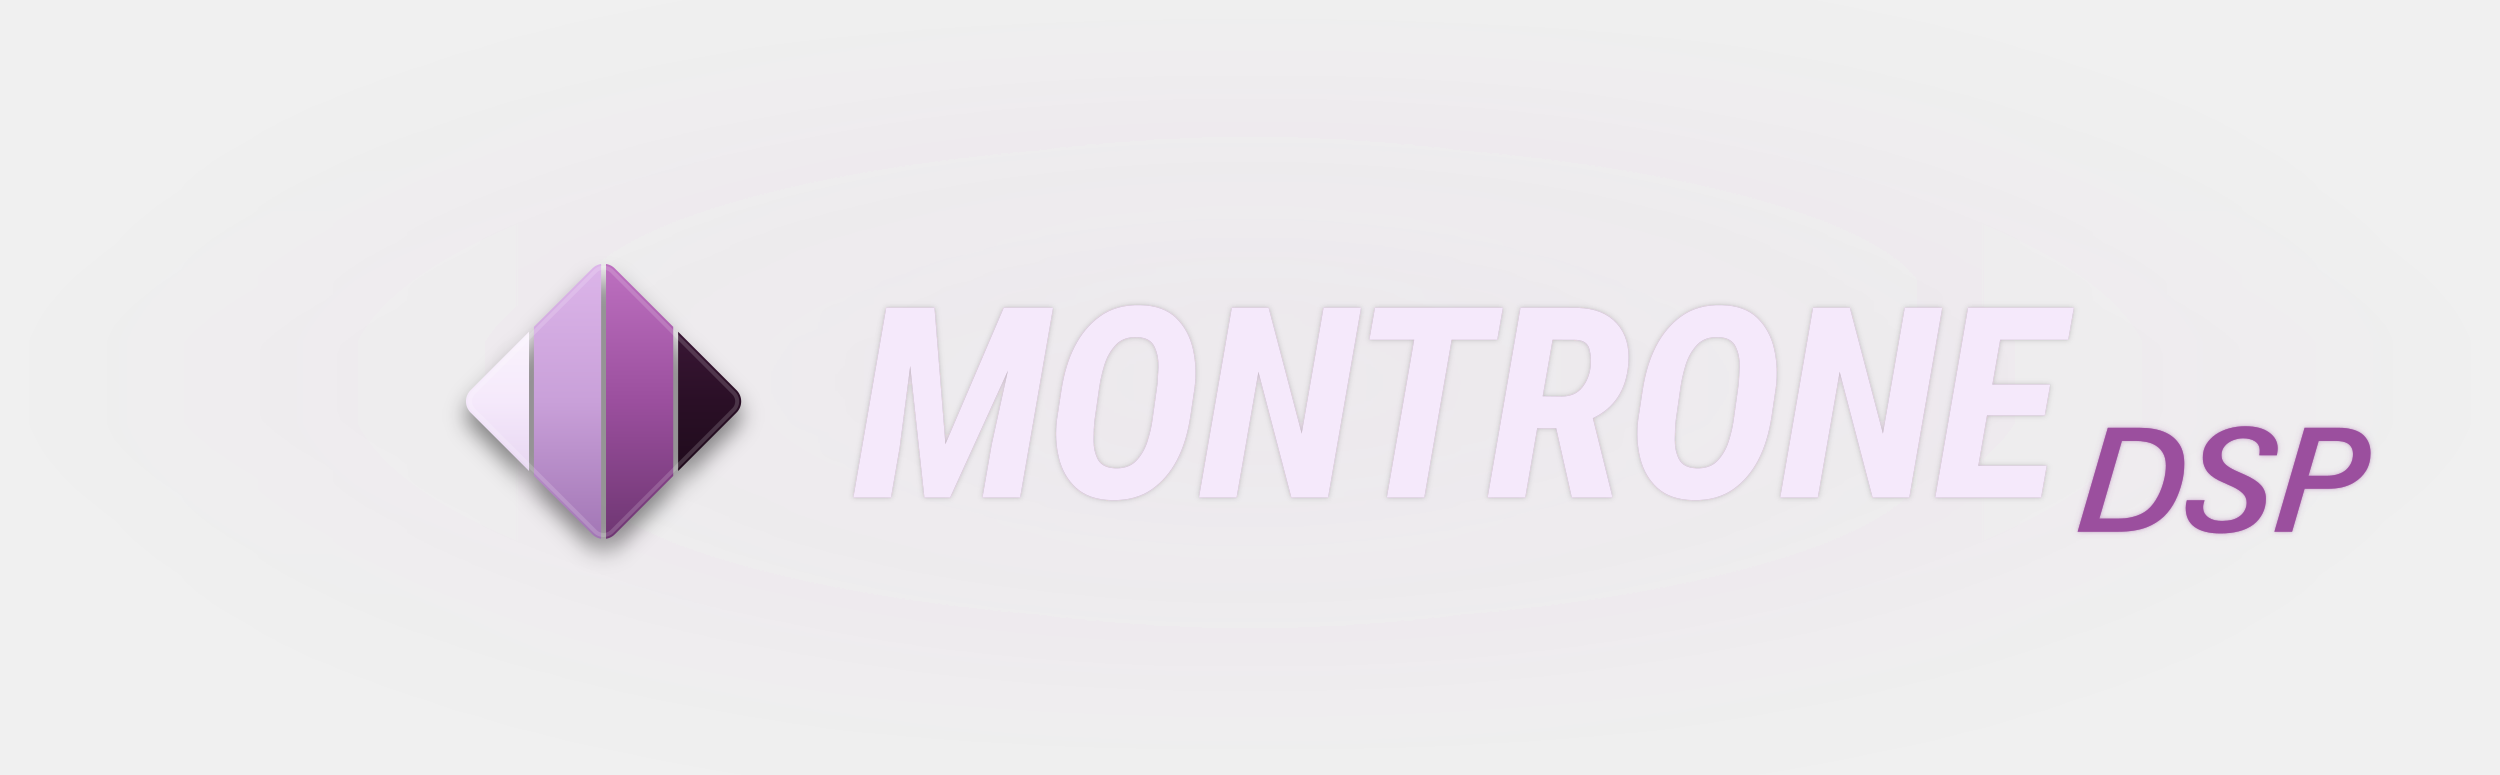
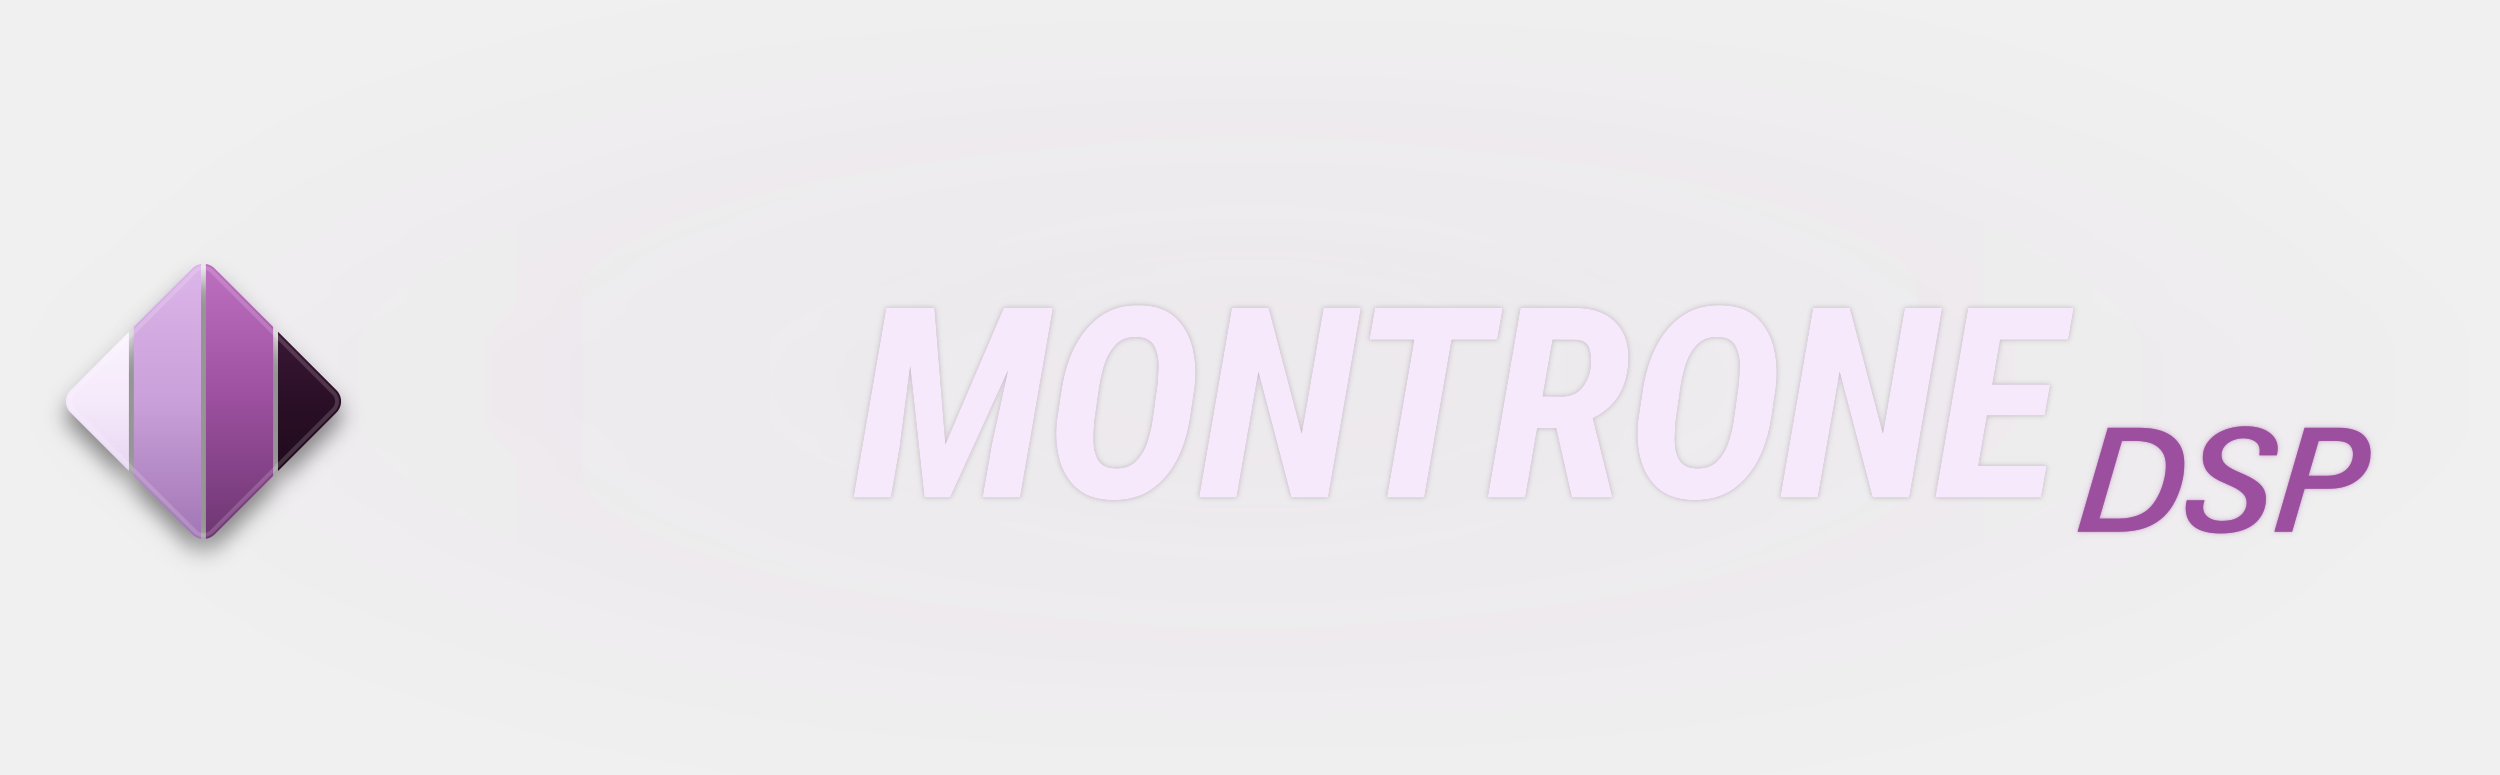
<svg xmlns="http://www.w3.org/2000/svg" viewBox="20 15 1000 310">
  <defs>
    <radialGradient id="ambientHalo" cx="0.5" cy="0.5" r="0.5" gradientUnits="objectBoundingBox">
      <stop offset="0" stop-color="#c9a0d9" stop-opacity=".08" />
      <stop offset=".55" stop-color="#9b4f9e" stop-opacity=".03" />
      <stop offset="1" stop-color="#9b4f9e" stop-opacity="0" />
    </radialGradient>
    <filter id="ambientBlur" x="-60%" y="-120%" width="220%" height="340%">
      <feGaussianBlur stdDeviation="34" />
    </filter>
  </defs>
  <ellipse cx="520" cy="168" rx="500" ry="150" fill="url(#ambientHalo)" filter="url(#ambientBlur)" />
  <defs>
    <linearGradient id="iconGradLavender" x1="261.43" y1="117.88" x2="261.43" y2="233.23" gradientUnits="userSpaceOnUse">
      <stop offset="0" stop-color="#ffffff" />
      <stop offset=".5" stop-color="#f5e9fb" />
      <stop offset="1" stop-color="#d9c3e8" />
    </linearGradient>
    <linearGradient id="iconGradLilac" x1="261.43" y1="117.88" x2="261.43" y2="233.23" gradientUnits="userSpaceOnUse">
      <stop offset="0" stop-color="#ddb6ea" />
      <stop offset=".5" stop-color="#c9a0d9" />
      <stop offset="1" stop-color="#a074b3" />
    </linearGradient>
    <linearGradient id="iconGradOrchid" x1="261.43" y1="117.88" x2="261.43" y2="233.23" gradientUnits="userSpaceOnUse">
      <stop offset="0" stop-color="#bf72c2" />
      <stop offset=".5" stop-color="#9b4f9e" />
      <stop offset="1" stop-color="#6c3570" />
    </linearGradient>
    <linearGradient id="iconGradAubergine" x1="261.43" y1="117.88" x2="261.43" y2="233.23" gradientUnits="userSpaceOnUse">
      <stop offset="0" stop-color="#4a1f45" />
      <stop offset=".5" stop-color="#2a0f26" />
      <stop offset="1" stop-color="#150712" />
    </linearGradient>
    <filter id="iconShadow" x="-60%" y="-60%" width="220%" height="220%">
      <feGaussianBlur stdDeviation="4.2" />
    </filter>
  </defs>
-   <g filter="url(#iconShadow)">
-     <path d="M 207.452,172.025 L 207.132,172.559 L 206.866,173.122 L 206.656,173.708 L 206.505,174.312 L 206.413,174.928 L 206.383,175.550 L 206.413,176.172 L 206.505,176.788 L 206.656,177.392 L 206.866,177.978 L 207.132,178.541 L 207.452,179.075 L 207.823,179.575 L 208.241,180.036 L 231.612,203.407 L 231.612,147.693 L 208.241,171.064 L 207.823,171.525 Z M 259.002,120.986 L 258.439,121.252 L 257.905,121.572 L 257.405,121.943 L 256.944,122.361 L 233.573,145.732 L 233.573,205.368 L 256.944,228.739 L 257.405,229.157 L 257.905,229.528 L 258.439,229.848 L 259.002,230.114 L 259.588,230.324 L 260.192,230.475 L 260.450,230.513 L 260.450,120.587 L 260.192,120.625 L 259.588,120.776 Z M 264.421,121.252 L 263.858,120.986 L 263.272,120.776 L 262.668,120.625 L 262.410,120.587 L 262.410,230.513 L 262.668,230.475 L 263.272,230.324 L 263.858,230.114 L 264.421,229.848 L 264.955,229.528 L 265.455,229.157 L 265.916,228.739 L 289.287,205.368 L 289.287,145.732 L 265.916,122.361 L 265.455,121.943 L 264.955,121.572 Z M 315.408,179.075 L 315.728,178.541 L 315.994,177.978 L 316.204,177.392 L 316.355,176.788 L 316.447,176.172 L 316.477,175.550 L 316.447,174.928 L 316.355,174.312 L 316.204,173.708 L 315.994,173.122 L 315.728,172.559 L 315.408,172.025 L 315.037,171.525 L 314.619,171.064 L 291.248,147.693 L 291.248,203.407 L 314.619,180.036 L 315.037,179.575 Z" fill="#000000" opacity="0.45" transform="translate(0,5.5)" />
-   </g>
-   <g id="icon-diamond">
-     <path d="M 208.241,171.064 L 207.823,171.525 L 207.452,172.025 L 207.132,172.559 L 206.866,173.122 L 206.656,173.708 L 206.505,174.312 L 206.413,174.928 L 206.383,175.550 L 206.413,176.172 L 206.505,176.788 L 206.656,177.392 L 206.866,177.978 L 207.132,178.541 L 207.452,179.075 L 207.823,179.575 L 208.241,180.036 L 231.612,203.407 L 231.612,147.693 Z" fill="url(#iconGradLavender)" />
-     <path d="M 260.192,120.625 L 259.588,120.776 L 259.002,120.986 L 258.439,121.252 L 257.905,121.572 L 257.405,121.943 L 256.944,122.361 L 233.573,145.732 L 233.573,205.368 L 256.944,228.739 L 257.405,229.157 L 257.905,229.528 L 258.439,229.848 L 259.002,230.114 L 259.588,230.324 L 260.192,230.475 L 260.450,230.513 L 260.450,120.587 Z" fill="url(#iconGradLilac)" />
-     <path d="M 265.455,121.943 L 264.955,121.572 L 264.421,121.252 L 263.858,120.986 L 263.272,120.776 L 262.668,120.625 L 262.410,120.587 L 262.410,230.513 L 262.668,230.475 L 263.272,230.324 L 263.858,230.114 L 264.421,229.848 L 264.955,229.528 L 265.455,229.157 L 265.916,228.739 L 289.287,205.368 L 289.287,145.732 L 265.916,122.361 Z" fill="url(#iconGradOrchid)" />
-     <path d="M 314.619,180.036 L 315.037,179.575 L 315.408,179.075 L 315.728,178.541 L 315.994,177.978 L 316.204,177.392 L 316.355,176.788 L 316.447,176.172 L 316.477,175.550 L 316.447,174.928 L 316.355,174.312 L 316.204,173.708 L 315.994,173.122 L 315.728,172.559 L 315.408,172.025 L 315.037,171.525 L 314.619,171.064 L 291.248,147.693 L 291.248,203.407 Z" fill="url(#iconGradAubergine)" />
-     <path d="M 264.812,123.520 L 264.438,123.181 L 264.065,122.904 L 263.666,122.665 L 263.245,122.466 L 262.807,122.309 L 262.355,122.196 L 261.895,122.128 L 261.430,122.105 L 260.965,122.128 L 260.505,122.196 L 260.053,122.309 L 259.615,122.466 L 259.194,122.665 L 258.795,122.904 L 258.422,123.181 L 258.048,123.520 L 209.400,172.168 L 209.061,172.542 L 208.784,172.915 L 208.545,173.314 L 208.346,173.735 L 208.189,174.173 L 208.076,174.625 L 208.008,175.085 L 207.985,175.550 L 208.008,176.015 L 208.076,176.475 L 208.189,176.927 L 208.346,177.365 L 208.545,177.786 L 208.784,178.185 L 209.061,178.558 L 209.400,178.932 L 258.048,227.580 L 258.422,227.919 L 258.795,228.196 L 259.194,228.435 L 259.615,228.634 L 260.053,228.791 L 260.505,228.904 L 260.965,228.972 L 261.430,228.995 L 261.895,228.972 L 262.355,228.904 L 262.807,228.791 L 263.245,228.634 L 263.666,228.435 L 264.065,228.196 L 264.438,227.919 L 264.812,227.580 L 313.460,178.932 L 313.799,178.558 L 314.076,178.185 L 314.315,177.786 L 314.514,177.365 L 314.671,176.927 L 314.784,176.475 L 314.852,176.015 L 314.875,175.550 L 314.852,175.085 L 314.784,174.625 L 314.671,174.173 L 314.514,173.735 L 314.315,173.314 L 314.076,172.915 L 313.799,172.542 L 313.460,172.168 Z" fill="none" stroke="#ffffff" stroke-opacity="0.16" stroke-width="1.6" />
+   <g transform="translate(-160.05, 0)">
+     <g filter="url(#iconShadow)">
+       <path d="M 207.452,172.025 L 207.132,172.559 L 206.866,173.122 L 206.656,173.708 L 206.505,174.312 L 206.413,174.928 L 206.383,175.550 L 206.413,176.172 L 206.505,176.788 L 206.656,177.392 L 206.866,177.978 L 207.132,178.541 L 207.452,179.075 L 207.823,179.575 L 208.241,180.036 L 231.612,203.407 L 231.612,147.693 L 208.241,171.064 L 207.823,171.525 Z M 259.002,120.986 L 258.439,121.252 L 257.905,121.572 L 257.405,121.943 L 256.944,122.361 L 233.573,145.732 L 233.573,205.368 L 256.944,228.739 L 257.405,229.157 L 257.905,229.528 L 258.439,229.848 L 259.002,230.114 L 259.588,230.324 L 260.192,230.475 L 260.450,230.513 L 260.450,120.587 L 260.192,120.625 L 259.588,120.776 Z M 264.421,121.252 L 263.858,120.986 L 263.272,120.776 L 262.668,120.625 L 262.410,120.587 L 262.410,230.513 L 262.668,230.475 L 263.272,230.324 L 263.858,230.114 L 264.421,229.848 L 264.955,229.528 L 265.455,229.157 L 265.916,228.739 L 289.287,205.368 L 289.287,145.732 L 265.916,122.361 L 265.455,121.943 L 264.955,121.572 Z M 315.408,179.075 L 315.728,178.541 L 315.994,177.978 L 316.204,177.392 L 316.355,176.788 L 316.447,176.172 L 316.477,175.550 L 316.447,174.928 L 316.355,174.312 L 316.204,173.708 L 315.994,173.122 L 315.728,172.559 L 315.408,172.025 L 315.037,171.525 L 314.619,171.064 L 291.248,147.693 L 291.248,203.407 L 314.619,180.036 L 315.037,179.575 Z" fill="#000000" opacity="0.45" transform="translate(0,5.5)" />
+     </g>
+     <g id="icon-diamond">
+       <path d="M 208.241,171.064 L 207.823,171.525 L 207.452,172.025 L 207.132,172.559 L 206.866,173.122 L 206.656,173.708 L 206.505,174.312 L 206.413,174.928 L 206.383,175.550 L 206.413,176.172 L 206.505,176.788 L 206.656,177.392 L 206.866,177.978 L 207.132,178.541 L 207.452,179.075 L 207.823,179.575 L 208.241,180.036 L 231.612,203.407 L 231.612,147.693 Z" fill="url(#iconGradLavender)" />
+       <path d="M 260.192,120.625 L 259.588,120.776 L 259.002,120.986 L 258.439,121.252 L 257.905,121.572 L 257.405,121.943 L 256.944,122.361 L 233.573,145.732 L 233.573,205.368 L 256.944,228.739 L 257.405,229.157 L 257.905,229.528 L 258.439,229.848 L 259.002,230.114 L 259.588,230.324 L 260.192,230.475 L 260.450,230.513 L 260.450,120.587 Z" fill="url(#iconGradLilac)" />
+       <path d="M 265.455,121.943 L 264.955,121.572 L 264.421,121.252 L 263.858,120.986 L 263.272,120.776 L 262.668,120.625 L 262.410,120.587 L 262.410,230.513 L 262.668,230.475 L 263.272,230.324 L 263.858,230.114 L 264.421,229.848 L 264.955,229.528 L 265.455,229.157 L 265.916,228.739 L 289.287,205.368 L 289.287,145.732 L 265.916,122.361 Z" fill="url(#iconGradOrchid)" />
+       <path d="M 314.619,180.036 L 315.037,179.575 L 315.408,179.075 L 315.728,178.541 L 315.994,177.978 L 316.204,177.392 L 316.355,176.788 L 316.447,176.172 L 316.477,175.550 L 316.447,174.928 L 316.355,174.312 L 316.204,173.708 L 315.994,173.122 L 315.728,172.559 L 315.408,172.025 L 315.037,171.525 L 314.619,171.064 L 291.248,147.693 L 291.248,203.407 Z" fill="url(#iconGradAubergine)" />
+       <path d="M 264.812,123.520 L 264.438,123.181 L 264.065,122.904 L 263.666,122.665 L 263.245,122.466 L 262.807,122.309 L 262.355,122.196 L 261.895,122.128 L 261.430,122.105 L 260.965,122.128 L 260.505,122.196 L 260.053,122.309 L 259.615,122.466 L 259.194,122.665 L 258.795,122.904 L 258.422,123.181 L 258.048,123.520 L 209.400,172.168 L 209.061,172.542 L 208.784,172.915 L 208.545,173.314 L 208.346,173.735 L 208.189,174.173 L 208.076,174.625 L 208.008,175.085 L 207.985,175.550 L 208.008,176.015 L 208.076,176.475 L 208.189,176.927 L 208.346,177.365 L 208.545,177.786 L 208.784,178.185 L 209.061,178.558 L 209.400,178.932 L 258.048,227.580 L 258.422,227.919 L 258.795,228.196 L 259.194,228.435 L 259.615,228.634 L 260.053,228.791 L 260.505,228.904 L 260.965,228.972 L 261.430,228.995 L 261.895,228.972 L 262.355,228.904 L 262.807,228.791 L 263.245,228.634 L 263.666,228.435 L 264.065,228.196 L 264.438,227.919 L 264.812,227.580 L 313.460,178.932 L 313.799,178.558 L 314.076,178.185 L 314.315,177.786 L 314.514,177.365 L 314.671,176.927 L 314.784,176.475 L 314.852,176.015 L 314.875,175.550 L 314.852,175.085 L 314.784,174.625 L 314.671,174.173 L 314.514,173.735 L 314.315,173.314 L 314.076,172.915 L 313.799,172.542 L 313.460,172.168 Z" fill="none" stroke="#ffffff" stroke-opacity="0.16" stroke-width="1.6" />
+     </g>
  </g>
  <g transform="translate(360.947,120.947) scale(1.36842)">
    <defs>
      <filter id="glow-main" x="-20%" y="-60%" width="140%" height="220%">
        <feGaussianBlur in="SourceGraphic" stdDeviation="0.3" result="blur1" />
        <feGaussianBlur in="SourceGraphic" stdDeviation="0.6" result="blur2" />
        <feGaussianBlur in="SourceGraphic" stdDeviation="1" result="blur3" />
        <feMerge>
          <feMergeNode in="blur3" />
          <feMergeNode in="blur2" />
          <feMergeNode in="blur1" />
          <feMergeNode in="SourceGraphic" />
        </feMerge>
      </filter>
      <filter id="glow-dsp" x="-30%" y="-80%" width="160%" height="260%">
        <feGaussianBlur in="SourceGraphic" stdDeviation="0.25" result="blur1" />
        <feGaussianBlur in="SourceGraphic" stdDeviation="0.5" result="blur2" />
        <feGaussianBlur in="SourceGraphic" stdDeviation="1" result="blur3" />
        <feMerge>
          <feMergeNode in="blur3" />
          <feMergeNode in="blur2" />
          <feMergeNode in="blur1" />
          <feMergeNode in="SourceGraphic" />
        </feMerge>
      </filter>
      <filter id="shadow" x="-5%" y="-40%" width="115%" height="200%">
        <feDropShadow dx="0" dy="4" stdDeviation="6" flood-color="#000" flood-opacity="0.7" />
      </filter>
    </defs>
    <g filter="url(#glow-main)" style="fill:rgb(0, 0, 0);stroke:none;color:rgb(255, 255, 255);stroke-width:1px;stroke-linecap:butt;stroke-linejoin:miter;opacity:1;font-family:&quot;Anthropic Sans&quot;, -apple-system, BlinkMacSystemFont, &quot;Segoe UI&quot;, sans-serif;font-size:16px;font-weight:400;text-anchor:start;dominant-baseline:auto">
      <path fill="#2a0f26" opacity="0.1" d="m 27.193,52.423 17.062,-39.876 H 58.652 L 49.017,68 H 38.048 L 40.752,52.461 45.475,30.904 28.564,68 h -7.503 L 16.91,29.533 13.787,53.527 11.273,68 H 0.305 L 9.902,12.547 H 23.994 Z m 72.811,-16.415 -1.219,8.227 Q 96.538,59.202 87.626,65.524 82.865,68.914 75.819,68.762 69.192,68.609 65.422,65.182 61.689,61.754 60.395,56.422 59.1,51.052 59.823,45.225 l 1.295,-8.531 Q 63.403,21.688 72.239,15.175 q 4.837,-3.58 11.959,-3.39 6.741,0.152 10.436,3.771 3.694,3.618 4.913,9.141 1.219,5.484 0.457,11.312 z M 89.492,29.876 q 0.076,-3.39 -1.181,-5.979 -1.257,-2.628 -4.951,-2.78 -4.037,-0.19 -6.322,2.209 -2.285,2.399 -3.39,5.903 -1.066,3.504 -1.523,6.703 l -1.333,9.331 q -0.305,2.59 -0.305,5.865 -0.038,3.275 1.257,5.751 1.333,2.438 4.951,2.59 3.923,0.19 6.17,-2.057 2.247,-2.285 3.352,-5.637 1.104,-3.39 1.523,-6.475 L 89.226,34.637 Z M 148.668,12.547 139.032,68 H 128.33 L 118.694,31.247 112.296,68 h -10.969 l 9.598,-55.453 h 10.74 l 9.674,36.791 6.398,-36.791 z m 2.466,9.331 1.638,-9.331 h 37.362 l -1.638,9.331 H 175.166 L 167.168,68 H 156.237 l 7.998,-46.122 z M 210.31,68 205.739,47.738 h -5.561 L 196.675,68 h -10.969 l 9.598,-55.453 16.758,0.038 q 7.465,0.19 11.388,4.57 3.961,4.38 3.352,11.845 -0.952,11.35 -10.359,15.806 l 5.599,22.585 V 68 Z m -5.637,-46.122 -2.895,16.529 5.713,0.076 q 3.732,-0.038 5.789,-2.552 2.057,-2.514 2.514,-6.018 0.343,-2.666 -0.305,-5.218 -0.647,-2.59 -3.885,-2.78 z m 65.231,14.13 -1.219,8.227 q -2.247,14.968 -11.159,21.29 -4.761,3.39 -11.807,3.237 -6.627,-0.152 -10.397,-3.58 -3.732,-3.428 -5.027,-8.76 Q 229,51.052 229.724,45.225 l 1.295,-8.531 q 2.285,-15.006 11.121,-21.519 4.837,-3.58 11.959,-3.39 6.741,0.152 10.436,3.771 3.694,3.618 4.913,9.141 1.219,5.484 0.457,11.312 z m -10.512,-6.132 q 0.076,-3.39 -1.181,-5.979 -1.257,-2.628 -4.951,-2.78 -4.037,-0.19 -6.322,2.209 -2.285,2.399 -3.39,5.903 -1.066,3.504 -1.523,6.703 l -1.333,9.331 q -0.305,2.59 -0.305,5.865 -0.038,3.275 1.257,5.751 1.333,2.438 4.951,2.59 3.923,0.19 6.17,-2.057 2.247,-2.285 3.352,-5.637 1.104,-3.39 1.523,-6.475 l 1.485,-10.664 z M 318.568,12.547 308.933,68 H 298.23 L 288.595,31.247 282.196,68 h -10.969 l 9.598,-55.453 h 10.74 l 9.674,36.791 6.398,-36.791 z M 316.54,68 326.138,12.547 h 30.888 l -1.638,9.331 h -19.881 l -2.285,13.102 h 16.91 l -1.6,9.026 h -16.872 l -2.552,14.701 h 19.995 L 347.466,68 Z" style="fill:rgb(42, 15, 38);stroke:none;color:rgb(255, 255, 255);stroke-width:1px;stroke-linecap:butt;stroke-linejoin:miter;opacity:0.1;font-family:&quot;Anthropic Sans&quot;, -apple-system, BlinkMacSystemFont, &quot;Segoe UI&quot;, sans-serif;font-size:16px;font-weight:400;text-anchor:start;dominant-baseline:auto" />
    </g>
    <g style="fill:rgb(0, 0, 0);stroke:none;color:rgb(255, 255, 255);stroke-width:1px;stroke-linecap:butt;stroke-linejoin:miter;opacity:1;font-family:&quot;Anthropic Sans&quot;, -apple-system, BlinkMacSystemFont, &quot;Segoe UI&quot;, sans-serif;font-size:16px;font-weight:400;text-anchor:start;dominant-baseline:auto">
      <path fill="#f5e9fb" opacity="1" d="m 27.193,52.423 17.062,-39.876 H 58.652 L 49.017,68 H 38.048 L 40.752,52.461 45.475,30.904 28.564,68 h -7.503 L 16.91,29.533 13.787,53.527 11.273,68 H 0.305 L 9.902,12.547 H 23.994 Z m 72.811,-16.415 -1.219,8.227 Q 96.538,59.202 87.626,65.524 82.865,68.914 75.819,68.762 69.192,68.609 65.422,65.182 61.689,61.754 60.395,56.422 59.1,51.052 59.823,45.225 l 1.295,-8.531 Q 63.403,21.688 72.239,15.175 q 4.837,-3.58 11.959,-3.39 6.741,0.152 10.436,3.771 3.694,3.618 4.913,9.141 1.219,5.484 0.457,11.312 z M 89.492,29.876 q 0.076,-3.39 -1.181,-5.979 -1.257,-2.628 -4.951,-2.78 -4.037,-0.19 -6.322,2.209 -2.285,2.399 -3.39,5.903 -1.066,3.504 -1.523,6.703 l -1.333,9.331 q -0.305,2.59 -0.305,5.865 -0.038,3.275 1.257,5.751 1.333,2.438 4.951,2.59 3.923,0.19 6.17,-2.057 2.247,-2.285 3.352,-5.637 1.104,-3.39 1.523,-6.475 L 89.226,34.637 Z M 148.668,12.547 139.032,68 H 128.33 L 118.694,31.247 112.296,68 h -10.969 l 9.598,-55.453 h 10.74 l 9.674,36.791 6.398,-36.791 z m 2.466,9.331 1.638,-9.331 h 37.362 l -1.638,9.331 H 175.166 L 167.168,68 H 156.237 l 7.998,-46.122 z M 210.31,68 205.739,47.738 h -5.561 L 196.675,68 h -10.969 l 9.598,-55.453 16.758,0.038 q 7.465,0.19 11.388,4.57 3.961,4.38 3.352,11.845 -0.952,11.35 -10.359,15.806 l 5.599,22.585 V 68 Z m -5.637,-46.122 -2.895,16.529 5.713,0.076 q 3.732,-0.038 5.789,-2.552 2.057,-2.514 2.514,-6.018 0.343,-2.666 -0.305,-5.218 -0.647,-2.59 -3.885,-2.78 z m 65.231,14.13 -1.219,8.227 q -2.247,14.968 -11.159,21.29 -4.761,3.39 -11.807,3.237 -6.627,-0.152 -10.397,-3.58 -3.732,-3.428 -5.027,-8.76 Q 229,51.052 229.724,45.225 l 1.295,-8.531 q 2.285,-15.006 11.121,-21.519 4.837,-3.58 11.959,-3.39 6.741,0.152 10.436,3.771 3.694,3.618 4.913,9.141 1.219,5.484 0.457,11.312 z m -10.512,-6.132 q 0.076,-3.39 -1.181,-5.979 -1.257,-2.628 -4.951,-2.78 -4.037,-0.19 -6.322,2.209 -2.285,2.399 -3.39,5.903 -1.066,3.504 -1.523,6.703 l -1.333,9.331 q -0.305,2.59 -0.305,5.865 -0.038,3.275 1.257,5.751 1.333,2.438 4.951,2.59 3.923,0.19 6.17,-2.057 2.247,-2.285 3.352,-5.637 1.104,-3.39 1.523,-6.475 l 1.485,-10.664 z M 318.568,12.547 308.933,68 H 298.23 L 288.595,31.247 282.196,68 h -10.969 l 9.598,-55.453 h 10.74 l 9.674,36.791 6.398,-36.791 z M 316.54,68 326.138,12.547 h 30.888 l -1.638,9.331 h -19.881 l -2.285,13.102 h 16.91 l -1.6,9.026 h -16.872 l -2.552,14.701 h 19.995 L 347.466,68 Z" style="fill:rgb(245, 233, 251);stroke:none;color:rgb(255, 255, 255);stroke-width:1px;stroke-linecap:butt;stroke-linejoin:miter;opacity:1;font-family:&quot;Anthropic Sans&quot;, -apple-system, BlinkMacSystemFont, &quot;Segoe UI&quot;, sans-serif;font-size:16px;font-weight:400;text-anchor:start;dominant-baseline:auto" />
    </g>
    <g filter="url(#glow-dsp)" style="fill:rgb(0, 0, 0);stroke:none;color:rgb(255, 255, 255);stroke-width:1px;stroke-linecap:butt;stroke-linejoin:miter;opacity:1;font-family:&quot;Anthropic Sans&quot;, -apple-system, BlinkMacSystemFont, &quot;Segoe UI&quot;, sans-serif;font-size:16px;font-weight:400;text-anchor:start;dominant-baseline:auto">
      <path fill="#9b4f9e" opacity="0.3" d="m 389.323,58.176 q 0,2.898 -0.714,5.586 -0.672,2.646 -1.848,5.04 -1.344,2.772 -3.444,4.788 -2.1,1.974 -4.872,3.066 -1.722,0.672 -3.822,1.008 -2.058,0.336 -4.662,0.336 h -11.802 l 8.82,-30.366 h 9.45 q 2.1,0 3.99,0.336 1.932,0.336 3.528,1.092 2.52,1.176 3.948,3.402 1.428,2.184 1.428,5.712 z m -5.376,0.462 q 0,-2.268 -0.924,-3.78 -0.924,-1.554 -2.646,-2.394 -1.092,-0.546 -2.436,-0.756 -1.344,-0.252 -2.814,-0.252 h -4.032 l -6.594,22.722 h 4.41 q 1.848,0 3.024,-0.084 1.218,-0.126 2.352,-0.42 2.562,-0.63 4.284,-2.058 1.764,-1.47 3.108,-4.074 1.05,-2.016 1.638,-4.326 0.63,-2.31 0.63,-4.578 z m 32.684,-5.04 q 0,0.588 -0.084,1.092 -0.042,0.462 -0.168,0.966 h -5.124 q 0.126,-0.63 0.126,-1.344 0,-1.848 -1.386,-2.73 -1.344,-0.882 -3.486,-0.882 -1.218,0 -2.352,0.378 -1.134,0.336 -2.016,0.966 -0.882,0.63 -1.428,1.554 -0.504,0.882 -0.504,2.016 0,1.512 1.008,2.562 1.008,1.008 3.108,1.974 l 2.814,1.26 q 3.192,1.428 4.62,3.024 1.428,1.596 1.428,3.906 0,2.436 -1.008,4.368 -0.966,1.89 -2.646,3.192 -1.806,1.344 -4.242,1.974 -2.436,0.63 -5.334,0.63 -4.956,0 -7.602,-1.89 -2.604,-1.89 -2.604,-5.586 0,-1.134 0.336,-2.226 h 5.166 q -0.42,1.176 -0.42,2.016 0,1.05 0.42,1.806 0.462,0.756 1.218,1.26 0.756,0.504 1.764,0.756 1.008,0.21 2.142,0.21 1.596,0 2.982,-0.336 1.386,-0.378 2.394,-1.218 0.84,-0.672 1.302,-1.638 0.504,-0.966 0.504,-2.184 0,-1.596 -1.134,-2.688 -1.134,-1.092 -2.94,-1.932 l -2.982,-1.344 q -1.302,-0.546 -2.352,-1.218 -1.05,-0.672 -1.806,-1.512 -0.756,-0.882 -1.176,-1.974 -0.42,-1.092 -0.42,-2.52 0,-2.142 1.008,-3.822 1.05,-1.68 2.73,-2.856 1.722,-1.176 3.948,-1.806 2.268,-0.63 4.704,-0.63 4.494,0 6.972,1.806 2.52,1.806 2.52,4.62 z m 27.14,1.47 q 0,2.898 -1.302,5.082 -1.302,2.142 -3.57,3.486 -1.554,0.924 -3.444,1.386 -1.848,0.42 -4.242,0.42 h -6.72 L 420.839,78 h -5.166 l 8.82,-30.366 h 10.248 q 1.89,0 3.486,0.42 1.638,0.378 2.856,1.218 1.26,0.924 1.974,2.352 0.714,1.428 0.714,3.444 z m -5.124,0.252 q 0,-2.142 -1.596,-3.15 -1.176,-0.714 -3.612,-0.714 h -4.83 l -2.982,10.206 h 5.25 q 3.36,0 5.334,-1.428 1.092,-0.798 1.764,-2.058 0.672,-1.26 0.672,-2.856 z" style="fill:rgb(155, 79, 158);stroke:none;color:rgb(255, 255, 255);stroke-width:1px;stroke-linecap:butt;stroke-linejoin:miter;opacity:0.3;font-family:&quot;Anthropic Sans&quot;, -apple-system, BlinkMacSystemFont, &quot;Segoe UI&quot;, sans-serif;font-size:16px;font-weight:400;text-anchor:start;dominant-baseline:auto" />
    </g>
    <g style="fill:rgb(0, 0, 0);stroke:none;color:rgb(255, 255, 255);stroke-width:1px;stroke-linecap:butt;stroke-linejoin:miter;opacity:1;font-family:&quot;Anthropic Sans&quot;, -apple-system, BlinkMacSystemFont, &quot;Segoe UI&quot;, sans-serif;font-size:16px;font-weight:400;text-anchor:start;dominant-baseline:auto">
      <path fill="#9b4f9e" opacity="1" d="m 389.323,58.176 q 0,2.898 -0.714,5.586 -0.672,2.646 -1.848,5.04 -1.344,2.772 -3.444,4.788 -2.1,1.974 -4.872,3.066 -1.722,0.672 -3.822,1.008 -2.058,0.336 -4.662,0.336 h -11.802 l 8.82,-30.366 h 9.45 q 2.1,0 3.99,0.336 1.932,0.336 3.528,1.092 2.52,1.176 3.948,3.402 1.428,2.184 1.428,5.712 z m -5.376,0.462 q 0,-2.268 -0.924,-3.78 -0.924,-1.554 -2.646,-2.394 -1.092,-0.546 -2.436,-0.756 -1.344,-0.252 -2.814,-0.252 h -4.032 l -6.594,22.722 h 4.41 q 1.848,0 3.024,-0.084 1.218,-0.126 2.352,-0.42 2.562,-0.63 4.284,-2.058 1.764,-1.47 3.108,-4.074 1.05,-2.016 1.638,-4.326 0.63,-2.31 0.63,-4.578 z m 32.684,-5.04 q 0,0.588 -0.084,1.092 -0.042,0.462 -0.168,0.966 h -5.124 q 0.126,-0.63 0.126,-1.344 0,-1.848 -1.386,-2.73 -1.344,-0.882 -3.486,-0.882 -1.218,0 -2.352,0.378 -1.134,0.336 -2.016,0.966 -0.882,0.63 -1.428,1.554 -0.504,0.882 -0.504,2.016 0,1.512 1.008,2.562 1.008,1.008 3.108,1.974 l 2.814,1.26 q 3.192,1.428 4.62,3.024 1.428,1.596 1.428,3.906 0,2.436 -1.008,4.368 -0.966,1.89 -2.646,3.192 -1.806,1.344 -4.242,1.974 -2.436,0.63 -5.334,0.63 -4.956,0 -7.602,-1.89 -2.604,-1.89 -2.604,-5.586 0,-1.134 0.336,-2.226 h 5.166 q -0.42,1.176 -0.42,2.016 0,1.05 0.42,1.806 0.462,0.756 1.218,1.26 0.756,0.504 1.764,0.756 1.008,0.21 2.142,0.21 1.596,0 2.982,-0.336 1.386,-0.378 2.394,-1.218 0.84,-0.672 1.302,-1.638 0.504,-0.966 0.504,-2.184 0,-1.596 -1.134,-2.688 -1.134,-1.092 -2.94,-1.932 l -2.982,-1.344 q -1.302,-0.546 -2.352,-1.218 -1.05,-0.672 -1.806,-1.512 -0.756,-0.882 -1.176,-1.974 -0.42,-1.092 -0.42,-2.52 0,-2.142 1.008,-3.822 1.05,-1.68 2.73,-2.856 1.722,-1.176 3.948,-1.806 2.268,-0.63 4.704,-0.63 4.494,0 6.972,1.806 2.52,1.806 2.52,4.62 z m 27.14,1.47 q 0,2.898 -1.302,5.082 -1.302,2.142 -3.57,3.486 -1.554,0.924 -3.444,1.386 -1.848,0.42 -4.242,0.42 h -6.72 L 420.839,78 h -5.166 l 8.82,-30.366 h 10.248 q 1.89,0 3.486,0.42 1.638,0.378 2.856,1.218 1.26,0.924 1.974,2.352 0.714,1.428 0.714,3.444 z m -5.124,0.252 q 0,-2.142 -1.596,-3.15 -1.176,-0.714 -3.612,-0.714 h -4.83 l -2.982,10.206 h 5.25 q 3.36,0 5.334,-1.428 1.092,-0.798 1.764,-2.058 0.672,-1.26 0.672,-2.856 z" style="fill:rgb(155, 79, 158);stroke:none;color:rgb(255, 255, 255);stroke-width:1px;stroke-linecap:butt;stroke-linejoin:miter;opacity:1;font-family:&quot;Anthropic Sans&quot;, -apple-system, BlinkMacSystemFont, &quot;Segoe UI&quot;, sans-serif;font-size:16px;font-weight:400;text-anchor:start;dominant-baseline:auto" />
    </g>
  </g>
</svg>
